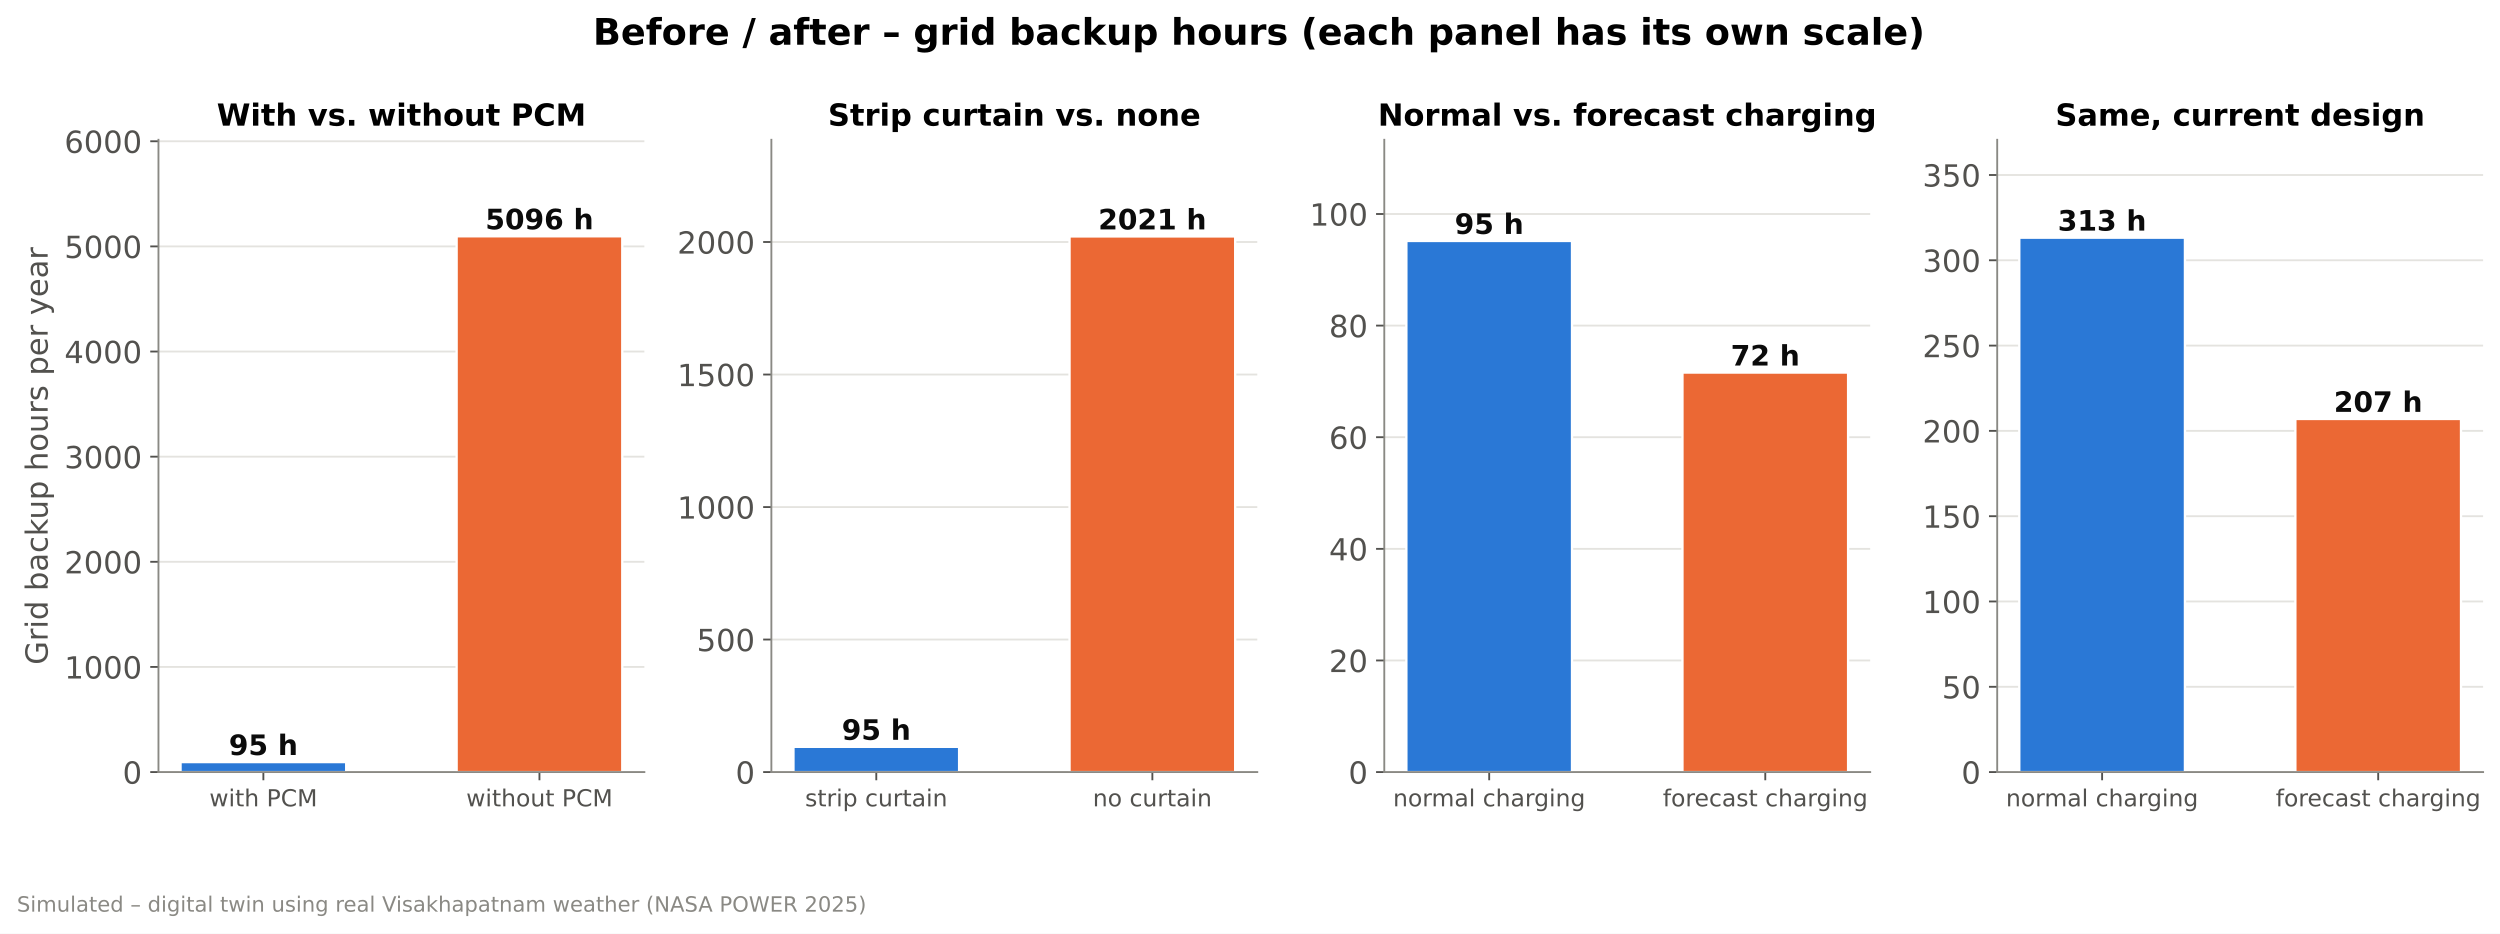
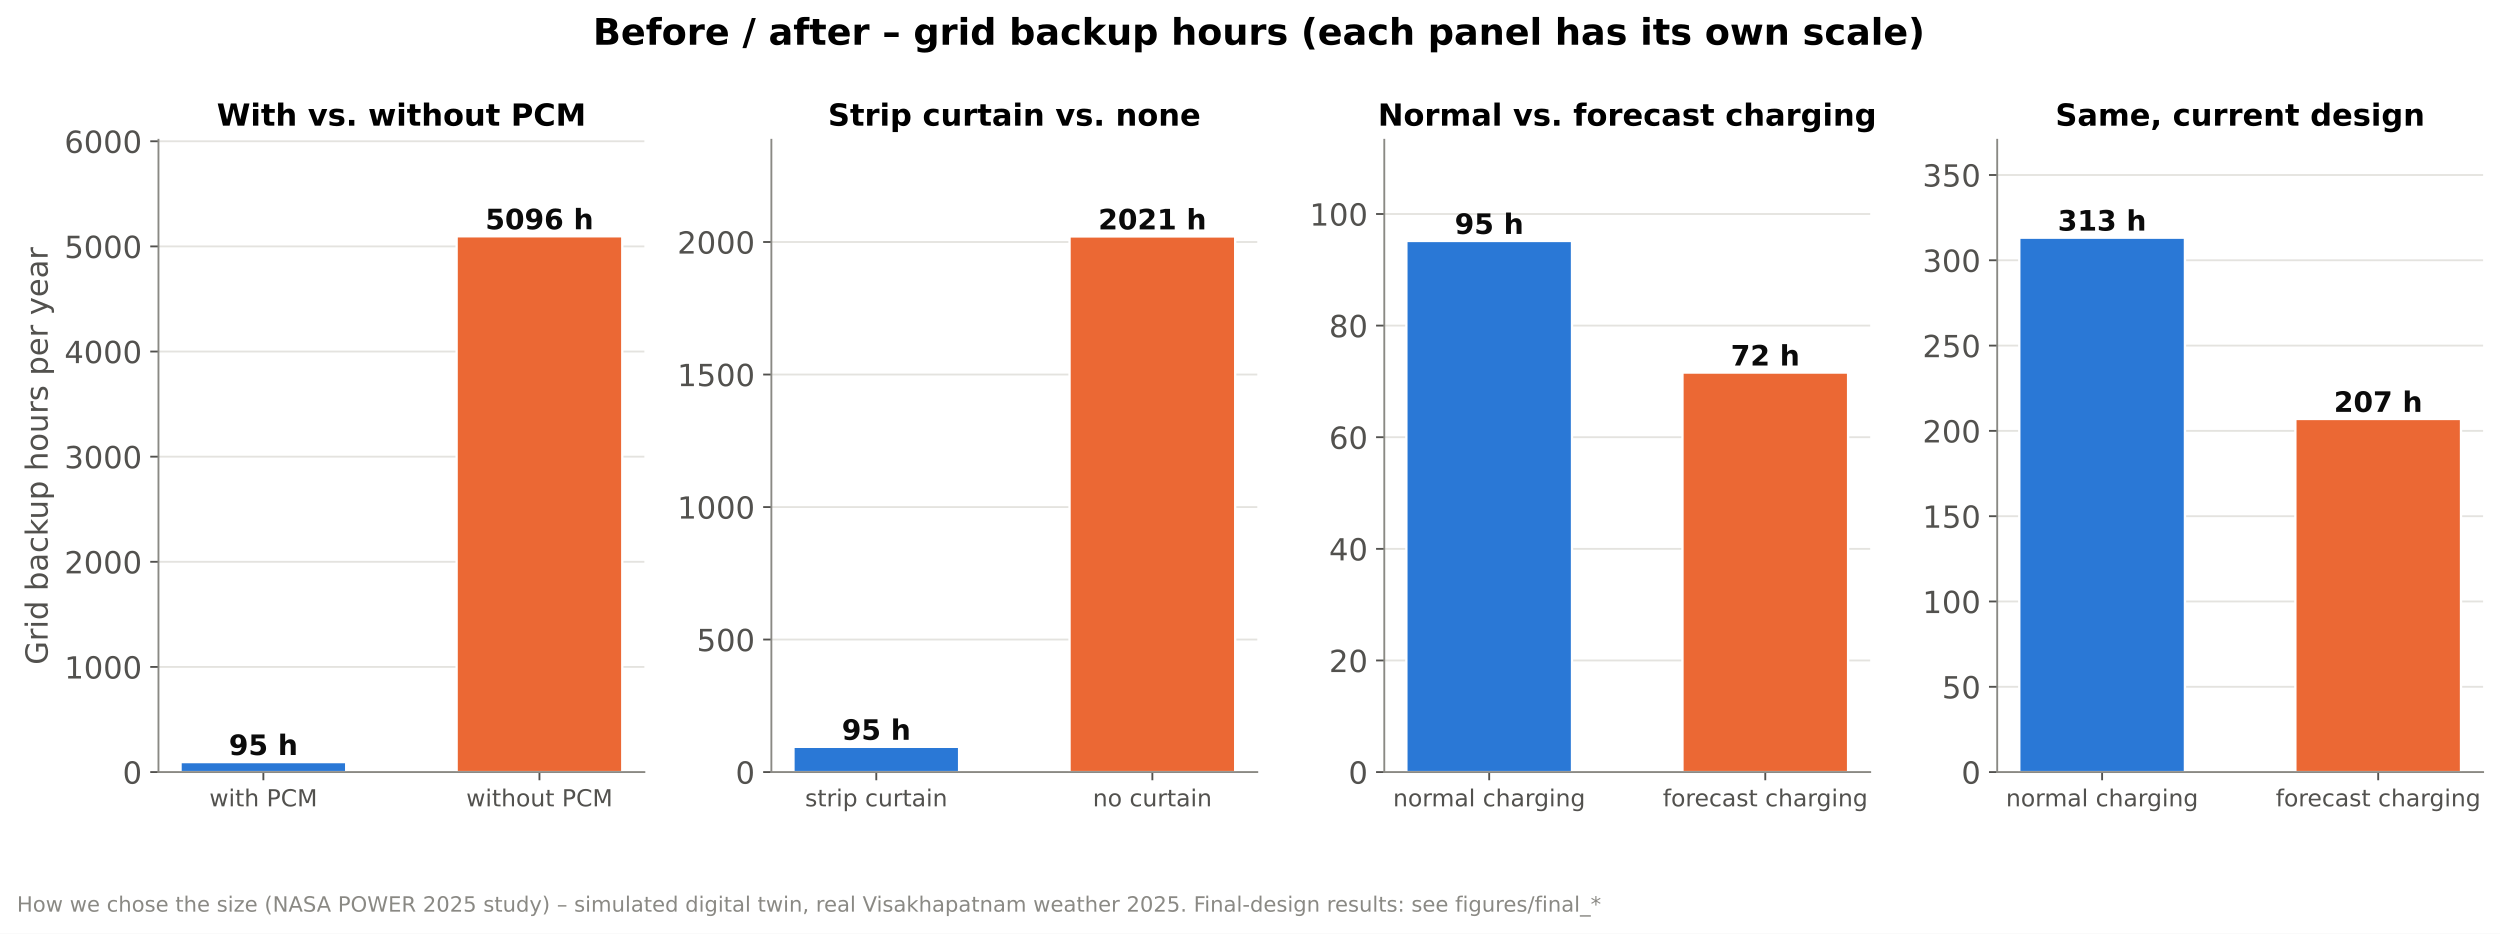
<svg xmlns="http://www.w3.org/2000/svg" xmlns:xlink="http://www.w3.org/1999/xlink" width="1065.185pt" height="397.801pt" viewBox="0 0 1065.185 397.801" version="1.1">
  <defs>
    <style type="text/css">*{stroke-linejoin: round; stroke-linecap: butt}</style>
  </defs>
  <g id="figure_1">
    <g id="patch_1">
      <path d="M 0 397.801  L 1065.185 397.801  L 1065.185 0  L 0 0  z " style="fill: #ffffff" />
    </g>
    <g id="axes_1">
      <g id="patch_2">
        <path d="M 67.516 328.96  L 274.547 328.96  L 274.547 59.557  L 67.516 59.557  z " style="fill: #ffffff" />
      </g>
      <g id="matplotlib.axis_1">
        <g id="xtick_1">
          <g id="line2d_1">
            <defs>
-               <path id="mecdb82e5e0" d="M 0 0  L 0 3.5  " style="stroke: #52514e; stroke-width: 0.8" />
+               <path id="mb449885c8e" d="M 0 0  L 0 3.5  " style="stroke: #52514e; stroke-width: 0.8" />
            </defs>
            <g>
-               <use xlink:href="#mecdb82e5e0" x="112.215" y="328.96" style="fill: #52514e; stroke: #52514e; stroke-width: 0.8" />
+               <use xlink:href="#mb449885c8e" x="112.215" y="328.96" style="fill: #52514e; stroke: #52514e; stroke-width: 0.8" />
            </g>
          </g>
          <g id="text_1">
            <text style="font-size: 10px; font-family: 'DejaVu Sans'; text-anchor: middle; fill: #52514e" x="112.215" y="343.558" transform="rotate(-0 112.2154 343.5584)">with PCM</text>
          </g>
        </g>
        <g id="xtick_2">
          <g id="line2d_2">
            <g>
-               <use xlink:href="#mecdb82e5e0" x="229.847" y="328.96" style="fill: #52514e; stroke: #52514e; stroke-width: 0.8" />
+               <use xlink:href="#mb449885c8e" x="229.847" y="328.96" style="fill: #52514e; stroke: #52514e; stroke-width: 0.8" />
            </g>
          </g>
          <g id="text_2">
            <text style="font-size: 10px; font-family: 'DejaVu Sans'; text-anchor: middle; fill: #52514e" x="229.847" y="343.558" transform="rotate(-0 229.8467 343.5584)">without PCM</text>
          </g>
        </g>
      </g>
      <g id="matplotlib.axis_2">
        <g id="ytick_1">
          <g id="line2d_3">
-             <path d="M 67.516 328.96  L 274.547 328.96  " clip-path="url(#p11e8950578)" style="fill: none; stroke: #e4e3df; stroke-width: 0.8; stroke-linecap: square" />
+             <path d="M 67.516 328.96  L 274.547 328.96  " clip-path="url(#peb8ffd7b90)" style="fill: none; stroke: #e4e3df; stroke-width: 0.8; stroke-linecap: square" />
          </g>
          <g id="line2d_4">
            <defs>
-               <path id="m3d854e8f27" d="M 0 0  L -3.5 0  " style="stroke: #52514e; stroke-width: 0.8" />
+               <path id="mc89d179b16" d="M 0 0  L -3.5 0  " style="stroke: #52514e; stroke-width: 0.8" />
            </defs>
            <g>
-               <use xlink:href="#m3d854e8f27" x="67.516" y="328.96" style="fill: #52514e; stroke: #52514e; stroke-width: 0.8" />
+               <use xlink:href="#mc89d179b16" x="67.516" y="328.96" style="fill: #52514e; stroke: #52514e; stroke-width: 0.8" />
            </g>
          </g>
          <g id="text_3">
            <text style="font-size: 13px; font-family: 'DejaVu Sans'; text-anchor: end; fill: #52514e" x="60.516" y="333.898" transform="rotate(-0 60.51555 333.8985)">0</text>
          </g>
        </g>
        <g id="ytick_2">
          <g id="line2d_5">
-             <path d="M 67.516 284.166  L 274.547 284.166  " clip-path="url(#p11e8950578)" style="fill: none; stroke: #e4e3df; stroke-width: 0.8; stroke-linecap: square" />
+             <path d="M 67.516 284.166  L 274.547 284.166  " clip-path="url(#peb8ffd7b90)" style="fill: none; stroke: #e4e3df; stroke-width: 0.8; stroke-linecap: square" />
          </g>
          <g id="line2d_6">
            <g>
-               <use xlink:href="#m3d854e8f27" x="67.516" y="284.166" style="fill: #52514e; stroke: #52514e; stroke-width: 0.8" />
+               <use xlink:href="#mc89d179b16" x="67.516" y="284.166" style="fill: #52514e; stroke: #52514e; stroke-width: 0.8" />
            </g>
          </g>
          <g id="text_4">
            <text style="font-size: 13px; font-family: 'DejaVu Sans'; text-anchor: end; fill: #52514e" x="60.516" y="289.105" transform="rotate(-0 60.51555 289.1047)">1000</text>
          </g>
        </g>
        <g id="ytick_3">
          <g id="line2d_7">
-             <path d="M 67.516 239.372  L 274.547 239.372  " clip-path="url(#p11e8950578)" style="fill: none; stroke: #e4e3df; stroke-width: 0.8; stroke-linecap: square" />
+             <path d="M 67.516 239.372  L 274.547 239.372  " clip-path="url(#peb8ffd7b90)" style="fill: none; stroke: #e4e3df; stroke-width: 0.8; stroke-linecap: square" />
          </g>
          <g id="line2d_8">
            <g>
-               <use xlink:href="#m3d854e8f27" x="67.516" y="239.372" style="fill: #52514e; stroke: #52514e; stroke-width: 0.8" />
+               <use xlink:href="#mc89d179b16" x="67.516" y="239.372" style="fill: #52514e; stroke: #52514e; stroke-width: 0.8" />
            </g>
          </g>
          <g id="text_5">
            <text style="font-size: 13px; font-family: 'DejaVu Sans'; text-anchor: end; fill: #52514e" x="60.516" y="244.311" transform="rotate(-0 60.51555 244.3109)">2000</text>
          </g>
        </g>
        <g id="ytick_4">
          <g id="line2d_9">
-             <path d="M 67.516 194.579  L 274.547 194.579  " clip-path="url(#p11e8950578)" style="fill: none; stroke: #e4e3df; stroke-width: 0.8; stroke-linecap: square" />
+             <path d="M 67.516 194.579  L 274.547 194.579  " clip-path="url(#peb8ffd7b90)" style="fill: none; stroke: #e4e3df; stroke-width: 0.8; stroke-linecap: square" />
          </g>
          <g id="line2d_10">
            <g>
-               <use xlink:href="#m3d854e8f27" x="67.516" y="194.579" style="fill: #52514e; stroke: #52514e; stroke-width: 0.8" />
+               <use xlink:href="#mc89d179b16" x="67.516" y="194.579" style="fill: #52514e; stroke: #52514e; stroke-width: 0.8" />
            </g>
          </g>
          <g id="text_6">
            <text style="font-size: 13px; font-family: 'DejaVu Sans'; text-anchor: end; fill: #52514e" x="60.516" y="199.517" transform="rotate(-0 60.51555 199.5171)">3000</text>
          </g>
        </g>
        <g id="ytick_5">
          <g id="line2d_11">
-             <path d="M 67.516 149.785  L 274.547 149.785  " clip-path="url(#p11e8950578)" style="fill: none; stroke: #e4e3df; stroke-width: 0.8; stroke-linecap: square" />
+             <path d="M 67.516 149.785  L 274.547 149.785  " clip-path="url(#peb8ffd7b90)" style="fill: none; stroke: #e4e3df; stroke-width: 0.8; stroke-linecap: square" />
          </g>
          <g id="line2d_12">
            <g>
-               <use xlink:href="#m3d854e8f27" x="67.516" y="149.785" style="fill: #52514e; stroke: #52514e; stroke-width: 0.8" />
+               <use xlink:href="#mc89d179b16" x="67.516" y="149.785" style="fill: #52514e; stroke: #52514e; stroke-width: 0.8" />
            </g>
          </g>
          <g id="text_7">
            <text style="font-size: 13px; font-family: 'DejaVu Sans'; text-anchor: end; fill: #52514e" x="60.516" y="154.723" transform="rotate(-0 60.51555 154.7232)">4000</text>
          </g>
        </g>
        <g id="ytick_6">
          <g id="line2d_13">
-             <path d="M 67.516 104.991  L 274.547 104.991  " clip-path="url(#p11e8950578)" style="fill: none; stroke: #e4e3df; stroke-width: 0.8; stroke-linecap: square" />
+             <path d="M 67.516 104.991  L 274.547 104.991  " clip-path="url(#peb8ffd7b90)" style="fill: none; stroke: #e4e3df; stroke-width: 0.8; stroke-linecap: square" />
          </g>
          <g id="line2d_14">
            <g>
-               <use xlink:href="#m3d854e8f27" x="67.516" y="104.991" style="fill: #52514e; stroke: #52514e; stroke-width: 0.8" />
+               <use xlink:href="#mc89d179b16" x="67.516" y="104.991" style="fill: #52514e; stroke: #52514e; stroke-width: 0.8" />
            </g>
          </g>
          <g id="text_8">
            <text style="font-size: 13px; font-family: 'DejaVu Sans'; text-anchor: end; fill: #52514e" x="60.516" y="109.929" transform="rotate(-0 60.51555 109.9294)">5000</text>
          </g>
        </g>
        <g id="ytick_7">
          <g id="line2d_15">
-             <path d="M 67.516 60.197  L 274.547 60.197  " clip-path="url(#p11e8950578)" style="fill: none; stroke: #e4e3df; stroke-width: 0.8; stroke-linecap: square" />
+             <path d="M 67.516 60.197  L 274.547 60.197  " clip-path="url(#peb8ffd7b90)" style="fill: none; stroke: #e4e3df; stroke-width: 0.8; stroke-linecap: square" />
          </g>
          <g id="line2d_16">
            <g>
-               <use xlink:href="#m3d854e8f27" x="67.516" y="60.197" style="fill: #52514e; stroke: #52514e; stroke-width: 0.8" />
+               <use xlink:href="#mc89d179b16" x="67.516" y="60.197" style="fill: #52514e; stroke: #52514e; stroke-width: 0.8" />
            </g>
          </g>
          <g id="text_9">
            <text style="font-size: 13px; font-family: 'DejaVu Sans'; text-anchor: end; fill: #52514e" x="60.516" y="65.136" transform="rotate(-0 60.51555 65.13563)">6000</text>
          </g>
        </g>
        <g id="text_10">
          <text style="font-size: 13px; font-family: 'DejaVu Sans'; text-anchor: middle; fill: #52514e" x="20.308" y="194.259" transform="rotate(-90 20.3075 194.2587)">Grid backup hours per year</text>
        </g>
      </g>
      <g id="patch_3">
-         <path d="M 76.926 328.96  L 147.505 328.96  L 147.505 324.697  L 76.926 324.697  z " clip-path="url(#p11e8950578)" style="fill: #2a78d6; stroke: #ffffff; stroke-linejoin: miter" />
+         <path d="M 76.926 328.96  L 147.505 328.96  L 147.505 324.697  L 76.926 324.697  z " clip-path="url(#peb8ffd7b90)" style="fill: #2a78d6; stroke: #ffffff; stroke-linejoin: miter" />
      </g>
      <g id="patch_4">
-         <path d="M 194.557 328.96  L 265.136 328.96  L 265.136 100.691  L 194.557 100.691  z " clip-path="url(#p11e8950578)" style="fill: #eb6834; stroke: #ffffff; stroke-linejoin: miter" />
+         <path d="M 194.557 328.96  L 265.136 328.96  L 265.136 100.691  L 194.557 100.691  z " clip-path="url(#peb8ffd7b90)" style="fill: #eb6834; stroke: #ffffff; stroke-linejoin: miter" />
      </g>
      <g id="patch_5">
        <path d="M 67.516 328.96  L 67.516 59.557  " style="fill: none; stroke: #8a8984; stroke-width: 0.8; stroke-linejoin: miter; stroke-linecap: square" />
      </g>
      <g id="patch_6">
        <path d="M 67.516 328.96  L 274.547 328.96  " style="fill: none; stroke: #8a8984; stroke-width: 0.8; stroke-linejoin: miter; stroke-linecap: square" />
      </g>
      <g id="text_11">
        <text style="font-weight: 700; font-size: 12px; font-family: 'DejaVu Sans'; text-anchor: middle; fill: #0b0b0b" x="112.215" y="321.697" transform="rotate(-0 112.2154 321.6971)">95 h</text>
      </g>
      <g id="text_12">
        <text style="font-weight: 700; font-size: 12px; font-family: 'DejaVu Sans'; text-anchor: middle; fill: #0b0b0b" x="229.847" y="97.691" transform="rotate(-0 229.8467 97.69076)">5096 h</text>
      </g>
      <g id="text_13">
        <text style="font-weight: 700; font-size: 13px; font-family: 'DejaVu Sans'; text-anchor: middle" x="171.031" y="53.557" transform="rotate(-0 171.0311 53.5575)">With vs. without PCM</text>
      </g>
    </g>
    <g id="axes_2">
      <g id="patch_7">
        <path d="M 328.662 328.96  L 535.693 328.96  L 535.693 59.557  L 328.662 59.557  z " style="fill: #ffffff" />
      </g>
      <g id="matplotlib.axis_3">
        <g id="xtick_3">
          <g id="line2d_17">
            <g>
-               <use xlink:href="#mecdb82e5e0" x="373.362" y="328.96" style="fill: #52514e; stroke: #52514e; stroke-width: 0.8" />
+               <use xlink:href="#mb449885c8e" x="373.362" y="328.96" style="fill: #52514e; stroke: #52514e; stroke-width: 0.8" />
            </g>
          </g>
          <g id="text_14">
            <text style="font-size: 10px; font-family: 'DejaVu Sans'; text-anchor: middle; fill: #52514e" x="373.362" y="343.558" transform="rotate(-0 373.3615 343.5584)">strip curtain</text>
          </g>
        </g>
        <g id="xtick_4">
          <g id="line2d_18">
            <g>
-               <use xlink:href="#mecdb82e5e0" x="490.993" y="328.96" style="fill: #52514e; stroke: #52514e; stroke-width: 0.8" />
+               <use xlink:href="#mb449885c8e" x="490.993" y="328.96" style="fill: #52514e; stroke: #52514e; stroke-width: 0.8" />
            </g>
          </g>
          <g id="text_15">
            <text style="font-size: 10px; font-family: 'DejaVu Sans'; text-anchor: middle; fill: #52514e" x="490.993" y="343.558" transform="rotate(-0 490.9928 343.5584)">no curtain</text>
          </g>
        </g>
      </g>
      <g id="matplotlib.axis_4">
        <g id="ytick_8">
          <g id="line2d_19">
-             <path d="M 328.662 328.96  L 535.693 328.96  " clip-path="url(#pc18d2770c7)" style="fill: none; stroke: #e4e3df; stroke-width: 0.8; stroke-linecap: square" />
+             <path d="M 328.662 328.96  L 535.693 328.96  " clip-path="url(#p5b0830c47f)" style="fill: none; stroke: #e4e3df; stroke-width: 0.8; stroke-linecap: square" />
          </g>
          <g id="line2d_20">
            <g>
-               <use xlink:href="#m3d854e8f27" x="328.662" y="328.96" style="fill: #52514e; stroke: #52514e; stroke-width: 0.8" />
+               <use xlink:href="#mc89d179b16" x="328.662" y="328.96" style="fill: #52514e; stroke: #52514e; stroke-width: 0.8" />
            </g>
          </g>
          <g id="text_16">
            <text style="font-size: 13px; font-family: 'DejaVu Sans'; text-anchor: end; fill: #52514e" x="321.662" y="333.898" transform="rotate(-0 321.6616 333.8985)">0</text>
          </g>
        </g>
        <g id="ytick_9">
          <g id="line2d_21">
-             <path d="M 328.662 272.5  L 535.693 272.5  " clip-path="url(#pc18d2770c7)" style="fill: none; stroke: #e4e3df; stroke-width: 0.8; stroke-linecap: square" />
+             <path d="M 328.662 272.5  L 535.693 272.5  " clip-path="url(#p5b0830c47f)" style="fill: none; stroke: #e4e3df; stroke-width: 0.8; stroke-linecap: square" />
          </g>
          <g id="line2d_22">
            <g>
-               <use xlink:href="#m3d854e8f27" x="328.662" y="272.5" style="fill: #52514e; stroke: #52514e; stroke-width: 0.8" />
+               <use xlink:href="#mc89d179b16" x="328.662" y="272.5" style="fill: #52514e; stroke: #52514e; stroke-width: 0.8" />
            </g>
          </g>
          <g id="text_17">
            <text style="font-size: 13px; font-family: 'DejaVu Sans'; text-anchor: end; fill: #52514e" x="321.662" y="277.438" transform="rotate(-0 321.6616 277.4384)">500</text>
          </g>
        </g>
        <g id="ytick_10">
          <g id="line2d_23">
-             <path d="M 328.662 216.04  L 535.693 216.04  " clip-path="url(#pc18d2770c7)" style="fill: none; stroke: #e4e3df; stroke-width: 0.8; stroke-linecap: square" />
+             <path d="M 328.662 216.04  L 535.693 216.04  " clip-path="url(#p5b0830c47f)" style="fill: none; stroke: #e4e3df; stroke-width: 0.8; stroke-linecap: square" />
          </g>
          <g id="line2d_24">
            <g>
-               <use xlink:href="#m3d854e8f27" x="328.662" y="216.04" style="fill: #52514e; stroke: #52514e; stroke-width: 0.8" />
+               <use xlink:href="#mc89d179b16" x="328.662" y="216.04" style="fill: #52514e; stroke: #52514e; stroke-width: 0.8" />
            </g>
          </g>
          <g id="text_18">
            <text style="font-size: 13px; font-family: 'DejaVu Sans'; text-anchor: end; fill: #52514e" x="321.662" y="220.978" transform="rotate(-0 321.6616 220.9784)">1000</text>
          </g>
        </g>
        <g id="ytick_11">
          <g id="line2d_25">
-             <path d="M 328.662 159.58  L 535.693 159.58  " clip-path="url(#pc18d2770c7)" style="fill: none; stroke: #e4e3df; stroke-width: 0.8; stroke-linecap: square" />
+             <path d="M 328.662 159.58  L 535.693 159.58  " clip-path="url(#p5b0830c47f)" style="fill: none; stroke: #e4e3df; stroke-width: 0.8; stroke-linecap: square" />
          </g>
          <g id="line2d_26">
            <g>
-               <use xlink:href="#m3d854e8f27" x="328.662" y="159.58" style="fill: #52514e; stroke: #52514e; stroke-width: 0.8" />
+               <use xlink:href="#mc89d179b16" x="328.662" y="159.58" style="fill: #52514e; stroke: #52514e; stroke-width: 0.8" />
            </g>
          </g>
          <g id="text_19">
            <text style="font-size: 13px; font-family: 'DejaVu Sans'; text-anchor: end; fill: #52514e" x="321.662" y="164.518" transform="rotate(-0 321.6616 164.5183)">1500</text>
          </g>
        </g>
        <g id="ytick_12">
          <g id="line2d_27">
-             <path d="M 328.662 103.12  L 535.693 103.12  " clip-path="url(#pc18d2770c7)" style="fill: none; stroke: #e4e3df; stroke-width: 0.8; stroke-linecap: square" />
+             <path d="M 328.662 103.12  L 535.693 103.12  " clip-path="url(#p5b0830c47f)" style="fill: none; stroke: #e4e3df; stroke-width: 0.8; stroke-linecap: square" />
          </g>
          <g id="line2d_28">
            <g>
-               <use xlink:href="#m3d854e8f27" x="328.662" y="103.12" style="fill: #52514e; stroke: #52514e; stroke-width: 0.8" />
+               <use xlink:href="#mc89d179b16" x="328.662" y="103.12" style="fill: #52514e; stroke: #52514e; stroke-width: 0.8" />
            </g>
          </g>
          <g id="text_20">
            <text style="font-size: 13px; font-family: 'DejaVu Sans'; text-anchor: end; fill: #52514e" x="321.662" y="108.058" transform="rotate(-0 321.6616 108.0583)">2000</text>
          </g>
        </g>
      </g>
      <g id="patch_8">
-         <path d="M 338.072 328.96  L 408.651 328.96  L 408.651 318.214  L 338.072 318.214  z " clip-path="url(#pc18d2770c7)" style="fill: #2a78d6; stroke: #ffffff; stroke-linejoin: miter" />
+         <path d="M 338.072 328.96  L 408.651 328.96  L 408.651 318.214  L 338.072 318.214  z " clip-path="url(#p5b0830c47f)" style="fill: #2a78d6; stroke: #ffffff; stroke-linejoin: miter" />
      </g>
      <g id="patch_9">
-         <path d="M 455.703 328.96  L 526.282 328.96  L 526.282 100.748  L 455.703 100.748  z " clip-path="url(#pc18d2770c7)" style="fill: #eb6834; stroke: #ffffff; stroke-linejoin: miter" />
+         <path d="M 455.703 328.96  L 526.282 328.96  L 526.282 100.748  L 455.703 100.748  z " clip-path="url(#p5b0830c47f)" style="fill: #eb6834; stroke: #ffffff; stroke-linejoin: miter" />
      </g>
      <g id="patch_10">
        <path d="M 328.662 328.96  L 328.662 59.557  " style="fill: none; stroke: #8a8984; stroke-width: 0.8; stroke-linejoin: miter; stroke-linecap: square" />
      </g>
      <g id="patch_11">
        <path d="M 328.662 328.96  L 535.693 328.96  " style="fill: none; stroke: #8a8984; stroke-width: 0.8; stroke-linejoin: miter; stroke-linecap: square" />
      </g>
      <g id="text_21">
        <text style="font-weight: 700; font-size: 12px; font-family: 'DejaVu Sans'; text-anchor: middle; fill: #0b0b0b" x="373.362" y="315.214" transform="rotate(-0 373.3615 315.2137)">95 h</text>
      </g>
      <g id="text_22">
        <text style="font-weight: 700; font-size: 12px; font-family: 'DejaVu Sans'; text-anchor: middle; fill: #0b0b0b" x="490.993" y="97.748" transform="rotate(-0 490.9928 97.74849)">2021 h</text>
      </g>
      <g id="text_23">
        <text style="font-weight: 700; font-size: 13px; font-family: 'DejaVu Sans'; text-anchor: middle" x="432.177" y="53.557" transform="rotate(-0 432.1771 53.5575)">Strip curtain vs. none</text>
      </g>
    </g>
    <g id="axes_3">
      <g id="patch_12">
        <path d="M 589.808 328.96  L 796.839 328.96  L 796.839 59.557  L 589.808 59.557  z " style="fill: #ffffff" />
      </g>
      <g id="matplotlib.axis_5">
        <g id="xtick_5">
          <g id="line2d_29">
            <g>
-               <use xlink:href="#mecdb82e5e0" x="634.508" y="328.96" style="fill: #52514e; stroke: #52514e; stroke-width: 0.8" />
+               <use xlink:href="#mb449885c8e" x="634.508" y="328.96" style="fill: #52514e; stroke: #52514e; stroke-width: 0.8" />
            </g>
          </g>
          <g id="text_24">
            <text style="font-size: 10px; font-family: 'DejaVu Sans'; text-anchor: middle; fill: #52514e" x="634.508" y="343.558" transform="rotate(-0 634.5076 343.5584)">normal charging</text>
          </g>
        </g>
        <g id="xtick_6">
          <g id="line2d_30">
            <g>
-               <use xlink:href="#mecdb82e5e0" x="752.139" y="328.96" style="fill: #52514e; stroke: #52514e; stroke-width: 0.8" />
+               <use xlink:href="#mb449885c8e" x="752.139" y="328.96" style="fill: #52514e; stroke: #52514e; stroke-width: 0.8" />
            </g>
          </g>
          <g id="text_25">
            <text style="font-size: 10px; font-family: 'DejaVu Sans'; text-anchor: middle; fill: #52514e" x="752.139" y="343.558" transform="rotate(-0 752.1389 343.5584)">forecast charging</text>
          </g>
        </g>
      </g>
      <g id="matplotlib.axis_6">
        <g id="ytick_13">
          <g id="line2d_31">
-             <path d="M 589.808 328.96  L 796.839 328.96  " clip-path="url(#p59af6ec25d)" style="fill: none; stroke: #e4e3df; stroke-width: 0.8; stroke-linecap: square" />
+             <path d="M 589.808 328.96  L 796.839 328.96  " clip-path="url(#p80b7c31c2a)" style="fill: none; stroke: #e4e3df; stroke-width: 0.8; stroke-linecap: square" />
          </g>
          <g id="line2d_32">
            <g>
-               <use xlink:href="#m3d854e8f27" x="589.808" y="328.96" style="fill: #52514e; stroke: #52514e; stroke-width: 0.8" />
+               <use xlink:href="#mc89d179b16" x="589.808" y="328.96" style="fill: #52514e; stroke: #52514e; stroke-width: 0.8" />
            </g>
          </g>
          <g id="text_26">
            <text style="font-size: 13px; font-family: 'DejaVu Sans'; text-anchor: end; fill: #52514e" x="582.808" y="333.898" transform="rotate(-0 582.8077 333.8985)">0</text>
          </g>
        </g>
        <g id="ytick_14">
          <g id="line2d_33">
-             <path d="M 589.808 281.403  L 796.839 281.403  " clip-path="url(#p59af6ec25d)" style="fill: none; stroke: #e4e3df; stroke-width: 0.8; stroke-linecap: square" />
+             <path d="M 589.808 281.403  L 796.839 281.403  " clip-path="url(#p80b7c31c2a)" style="fill: none; stroke: #e4e3df; stroke-width: 0.8; stroke-linecap: square" />
          </g>
          <g id="line2d_34">
            <g>
-               <use xlink:href="#m3d854e8f27" x="589.808" y="281.403" style="fill: #52514e; stroke: #52514e; stroke-width: 0.8" />
+               <use xlink:href="#mc89d179b16" x="589.808" y="281.403" style="fill: #52514e; stroke: #52514e; stroke-width: 0.8" />
            </g>
          </g>
          <g id="text_27">
            <text style="font-size: 13px; font-family: 'DejaVu Sans'; text-anchor: end; fill: #52514e" x="582.808" y="286.342" transform="rotate(-0 582.8077 286.3416)">20</text>
          </g>
        </g>
        <g id="ytick_15">
          <g id="line2d_35">
-             <path d="M 589.808 233.846  L 796.839 233.846  " clip-path="url(#p59af6ec25d)" style="fill: none; stroke: #e4e3df; stroke-width: 0.8; stroke-linecap: square" />
+             <path d="M 589.808 233.846  L 796.839 233.846  " clip-path="url(#p80b7c31c2a)" style="fill: none; stroke: #e4e3df; stroke-width: 0.8; stroke-linecap: square" />
          </g>
          <g id="line2d_36">
            <g>
-               <use xlink:href="#m3d854e8f27" x="589.808" y="233.846" style="fill: #52514e; stroke: #52514e; stroke-width: 0.8" />
+               <use xlink:href="#mc89d179b16" x="589.808" y="233.846" style="fill: #52514e; stroke: #52514e; stroke-width: 0.8" />
            </g>
          </g>
          <g id="text_28">
            <text style="font-size: 13px; font-family: 'DejaVu Sans'; text-anchor: end; fill: #52514e" x="582.808" y="238.785" transform="rotate(-0 582.8077 238.7848)">40</text>
          </g>
        </g>
        <g id="ytick_16">
          <g id="line2d_37">
-             <path d="M 589.808 186.289  L 796.839 186.289  " clip-path="url(#p59af6ec25d)" style="fill: none; stroke: #e4e3df; stroke-width: 0.8; stroke-linecap: square" />
+             <path d="M 589.808 186.289  L 796.839 186.289  " clip-path="url(#p80b7c31c2a)" style="fill: none; stroke: #e4e3df; stroke-width: 0.8; stroke-linecap: square" />
          </g>
          <g id="line2d_38">
            <g>
-               <use xlink:href="#m3d854e8f27" x="589.808" y="186.289" style="fill: #52514e; stroke: #52514e; stroke-width: 0.8" />
+               <use xlink:href="#mc89d179b16" x="589.808" y="186.289" style="fill: #52514e; stroke: #52514e; stroke-width: 0.8" />
            </g>
          </g>
          <g id="text_29">
            <text style="font-size: 13px; font-family: 'DejaVu Sans'; text-anchor: end; fill: #52514e" x="582.808" y="191.228" transform="rotate(-0 582.8077 191.228)">60</text>
          </g>
        </g>
        <g id="ytick_17">
          <g id="line2d_39">
-             <path d="M 589.808 138.733  L 796.839 138.733  " clip-path="url(#p59af6ec25d)" style="fill: none; stroke: #e4e3df; stroke-width: 0.8; stroke-linecap: square" />
+             <path d="M 589.808 138.733  L 796.839 138.733  " clip-path="url(#p80b7c31c2a)" style="fill: none; stroke: #e4e3df; stroke-width: 0.8; stroke-linecap: square" />
          </g>
          <g id="line2d_40">
            <g>
-               <use xlink:href="#m3d854e8f27" x="589.808" y="138.733" style="fill: #52514e; stroke: #52514e; stroke-width: 0.8" />
+               <use xlink:href="#mc89d179b16" x="589.808" y="138.733" style="fill: #52514e; stroke: #52514e; stroke-width: 0.8" />
            </g>
          </g>
          <g id="text_30">
            <text style="font-size: 13px; font-family: 'DejaVu Sans'; text-anchor: end; fill: #52514e" x="582.808" y="143.671" transform="rotate(-0 582.8077 143.6711)">80</text>
          </g>
        </g>
        <g id="ytick_18">
          <g id="line2d_41">
-             <path d="M 589.808 91.176  L 796.839 91.176  " clip-path="url(#p59af6ec25d)" style="fill: none; stroke: #e4e3df; stroke-width: 0.8; stroke-linecap: square" />
+             <path d="M 589.808 91.176  L 796.839 91.176  " clip-path="url(#p80b7c31c2a)" style="fill: none; stroke: #e4e3df; stroke-width: 0.8; stroke-linecap: square" />
          </g>
          <g id="line2d_42">
            <g>
-               <use xlink:href="#m3d854e8f27" x="589.808" y="91.176" style="fill: #52514e; stroke: #52514e; stroke-width: 0.8" />
+               <use xlink:href="#mc89d179b16" x="589.808" y="91.176" style="fill: #52514e; stroke: #52514e; stroke-width: 0.8" />
            </g>
          </g>
          <g id="text_31">
            <text style="font-size: 13px; font-family: 'DejaVu Sans'; text-anchor: end; fill: #52514e" x="582.808" y="96.114" transform="rotate(-0 582.8077 96.11428)">100</text>
          </g>
        </g>
      </g>
      <g id="patch_13">
-         <path d="M 599.218 328.96  L 669.797 328.96  L 669.797 102.668  L 599.218 102.668  z " clip-path="url(#p59af6ec25d)" style="fill: #2a78d6; stroke: #ffffff; stroke-linejoin: miter" />
+         <path d="M 599.218 328.96  L 669.797 328.96  L 669.797 102.668  L 599.218 102.668  z " clip-path="url(#p80b7c31c2a)" style="fill: #2a78d6; stroke: #ffffff; stroke-linejoin: miter" />
      </g>
      <g id="patch_14">
-         <path d="M 716.849 328.96  L 787.428 328.96  L 787.428 158.747  L 716.849 158.747  z " clip-path="url(#p59af6ec25d)" style="fill: #eb6834; stroke: #ffffff; stroke-linejoin: miter" />
+         <path d="M 716.849 328.96  L 787.428 328.96  L 787.428 158.747  L 716.849 158.747  z " clip-path="url(#p80b7c31c2a)" style="fill: #eb6834; stroke: #ffffff; stroke-linejoin: miter" />
      </g>
      <g id="patch_15">
        <path d="M 589.808 328.96  L 589.808 59.557  " style="fill: none; stroke: #8a8984; stroke-width: 0.8; stroke-linejoin: miter; stroke-linecap: square" />
      </g>
      <g id="patch_16">
        <path d="M 589.808 328.96  L 796.839 328.96  " style="fill: none; stroke: #8a8984; stroke-width: 0.8; stroke-linejoin: miter; stroke-linecap: square" />
      </g>
      <g id="text_32">
        <text style="font-weight: 700; font-size: 12px; font-family: 'DejaVu Sans'; text-anchor: middle; fill: #0b0b0b" x="634.508" y="99.668" transform="rotate(-0 634.5076 99.66792)">95 h</text>
      </g>
      <g id="text_33">
        <text style="font-weight: 700; font-size: 12px; font-family: 'DejaVu Sans'; text-anchor: middle; fill: #0b0b0b" x="752.139" y="155.747" transform="rotate(-0 752.1389 155.7469)">72 h</text>
      </g>
      <g id="text_34">
        <text style="font-weight: 700; font-size: 13px; font-family: 'DejaVu Sans'; text-anchor: middle" x="693.323" y="53.557" transform="rotate(-0 693.3232 53.5575)">Normal vs. forecast charging</text>
      </g>
    </g>
    <g id="axes_4">
      <g id="patch_17">
        <path d="M 850.954 328.96  L 1057.985 328.96  L 1057.985 59.557  L 850.954 59.557  z " style="fill: #ffffff" />
      </g>
      <g id="matplotlib.axis_7">
        <g id="xtick_7">
          <g id="line2d_43">
            <g>
-               <use xlink:href="#mecdb82e5e0" x="895.654" y="328.96" style="fill: #52514e; stroke: #52514e; stroke-width: 0.8" />
+               <use xlink:href="#mb449885c8e" x="895.654" y="328.96" style="fill: #52514e; stroke: #52514e; stroke-width: 0.8" />
            </g>
          </g>
          <g id="text_35">
            <text style="font-size: 10px; font-family: 'DejaVu Sans'; text-anchor: middle; fill: #52514e" x="895.654" y="343.558" transform="rotate(-0 895.6536 343.5584)">normal charging</text>
          </g>
        </g>
        <g id="xtick_8">
          <g id="line2d_44">
            <g>
-               <use xlink:href="#mecdb82e5e0" x="1013.285" y="328.96" style="fill: #52514e; stroke: #52514e; stroke-width: 0.8" />
+               <use xlink:href="#mb449885c8e" x="1013.285" y="328.96" style="fill: #52514e; stroke: #52514e; stroke-width: 0.8" />
            </g>
          </g>
          <g id="text_36">
            <text style="font-size: 10px; font-family: 'DejaVu Sans'; text-anchor: middle; fill: #52514e" x="1013.285" y="343.558" transform="rotate(-0 1013.285 343.5584)">forecast charging</text>
          </g>
        </g>
      </g>
      <g id="matplotlib.axis_8">
        <g id="ytick_19">
          <g id="line2d_45">
-             <path d="M 850.954 328.96  L 1057.985 328.96  " clip-path="url(#p3cfd099c13)" style="fill: none; stroke: #e4e3df; stroke-width: 0.8; stroke-linecap: square" />
+             <path d="M 850.954 328.96  L 1057.985 328.96  " clip-path="url(#p1b53c3c0a3)" style="fill: none; stroke: #e4e3df; stroke-width: 0.8; stroke-linecap: square" />
          </g>
          <g id="line2d_46">
            <g>
-               <use xlink:href="#m3d854e8f27" x="850.954" y="328.96" style="fill: #52514e; stroke: #52514e; stroke-width: 0.8" />
+               <use xlink:href="#mc89d179b16" x="850.954" y="328.96" style="fill: #52514e; stroke: #52514e; stroke-width: 0.8" />
            </g>
          </g>
          <g id="text_37">
            <text style="font-size: 13px; font-family: 'DejaVu Sans'; text-anchor: end; fill: #52514e" x="843.954" y="333.898" transform="rotate(-0 843.9538 333.8985)">0</text>
          </g>
        </g>
        <g id="ytick_20">
          <g id="line2d_47">
-             <path d="M 850.954 292.617  L 1057.985 292.617  " clip-path="url(#p3cfd099c13)" style="fill: none; stroke: #e4e3df; stroke-width: 0.8; stroke-linecap: square" />
+             <path d="M 850.954 292.617  L 1057.985 292.617  " clip-path="url(#p1b53c3c0a3)" style="fill: none; stroke: #e4e3df; stroke-width: 0.8; stroke-linecap: square" />
          </g>
          <g id="line2d_48">
            <g>
-               <use xlink:href="#m3d854e8f27" x="850.954" y="292.617" style="fill: #52514e; stroke: #52514e; stroke-width: 0.8" />
+               <use xlink:href="#mc89d179b16" x="850.954" y="292.617" style="fill: #52514e; stroke: #52514e; stroke-width: 0.8" />
            </g>
          </g>
          <g id="text_38">
            <text style="font-size: 13px; font-family: 'DejaVu Sans'; text-anchor: end; fill: #52514e" x="843.954" y="297.555" transform="rotate(-0 843.9538 297.5551)">50</text>
          </g>
        </g>
        <g id="ytick_21">
          <g id="line2d_49">
-             <path d="M 850.954 256.273  L 1057.985 256.273  " clip-path="url(#p3cfd099c13)" style="fill: none; stroke: #e4e3df; stroke-width: 0.8; stroke-linecap: square" />
+             <path d="M 850.954 256.273  L 1057.985 256.273  " clip-path="url(#p1b53c3c0a3)" style="fill: none; stroke: #e4e3df; stroke-width: 0.8; stroke-linecap: square" />
          </g>
          <g id="line2d_50">
            <g>
-               <use xlink:href="#m3d854e8f27" x="850.954" y="256.273" style="fill: #52514e; stroke: #52514e; stroke-width: 0.8" />
+               <use xlink:href="#mc89d179b16" x="850.954" y="256.273" style="fill: #52514e; stroke: #52514e; stroke-width: 0.8" />
            </g>
          </g>
          <g id="text_39">
            <text style="font-size: 13px; font-family: 'DejaVu Sans'; text-anchor: end; fill: #52514e" x="843.954" y="261.212" transform="rotate(-0 843.9538 261.2117)">100</text>
          </g>
        </g>
        <g id="ytick_22">
          <g id="line2d_51">
-             <path d="M 850.954 219.93  L 1057.985 219.93  " clip-path="url(#p3cfd099c13)" style="fill: none; stroke: #e4e3df; stroke-width: 0.8; stroke-linecap: square" />
+             <path d="M 850.954 219.93  L 1057.985 219.93  " clip-path="url(#p1b53c3c0a3)" style="fill: none; stroke: #e4e3df; stroke-width: 0.8; stroke-linecap: square" />
          </g>
          <g id="line2d_52">
            <g>
-               <use xlink:href="#m3d854e8f27" x="850.954" y="219.93" style="fill: #52514e; stroke: #52514e; stroke-width: 0.8" />
+               <use xlink:href="#mc89d179b16" x="850.954" y="219.93" style="fill: #52514e; stroke: #52514e; stroke-width: 0.8" />
            </g>
          </g>
          <g id="text_40">
            <text style="font-size: 13px; font-family: 'DejaVu Sans'; text-anchor: end; fill: #52514e" x="843.954" y="224.868" transform="rotate(-0 843.9538 224.8684)">150</text>
          </g>
        </g>
        <g id="ytick_23">
          <g id="line2d_53">
-             <path d="M 850.954 183.587  L 1057.985 183.587  " clip-path="url(#p3cfd099c13)" style="fill: none; stroke: #e4e3df; stroke-width: 0.8; stroke-linecap: square" />
+             <path d="M 850.954 183.587  L 1057.985 183.587  " clip-path="url(#p1b53c3c0a3)" style="fill: none; stroke: #e4e3df; stroke-width: 0.8; stroke-linecap: square" />
          </g>
          <g id="line2d_54">
            <g>
-               <use xlink:href="#m3d854e8f27" x="850.954" y="183.587" style="fill: #52514e; stroke: #52514e; stroke-width: 0.8" />
+               <use xlink:href="#mc89d179b16" x="850.954" y="183.587" style="fill: #52514e; stroke: #52514e; stroke-width: 0.8" />
            </g>
          </g>
          <g id="text_41">
            <text style="font-size: 13px; font-family: 'DejaVu Sans'; text-anchor: end; fill: #52514e" x="843.954" y="188.525" transform="rotate(-0 843.9538 188.525)">200</text>
          </g>
        </g>
        <g id="ytick_24">
          <g id="line2d_55">
-             <path d="M 850.954 147.243  L 1057.985 147.243  " clip-path="url(#p3cfd099c13)" style="fill: none; stroke: #e4e3df; stroke-width: 0.8; stroke-linecap: square" />
+             <path d="M 850.954 147.243  L 1057.985 147.243  " clip-path="url(#p1b53c3c0a3)" style="fill: none; stroke: #e4e3df; stroke-width: 0.8; stroke-linecap: square" />
          </g>
          <g id="line2d_56">
            <g>
-               <use xlink:href="#m3d854e8f27" x="850.954" y="147.243" style="fill: #52514e; stroke: #52514e; stroke-width: 0.8" />
+               <use xlink:href="#mc89d179b16" x="850.954" y="147.243" style="fill: #52514e; stroke: #52514e; stroke-width: 0.8" />
            </g>
          </g>
          <g id="text_42">
            <text style="font-size: 13px; font-family: 'DejaVu Sans'; text-anchor: end; fill: #52514e" x="843.954" y="152.182" transform="rotate(-0 843.9538 152.1816)">250</text>
          </g>
        </g>
        <g id="ytick_25">
          <g id="line2d_57">
-             <path d="M 850.954 110.9  L 1057.985 110.9  " clip-path="url(#p3cfd099c13)" style="fill: none; stroke: #e4e3df; stroke-width: 0.8; stroke-linecap: square" />
+             <path d="M 850.954 110.9  L 1057.985 110.9  " clip-path="url(#p1b53c3c0a3)" style="fill: none; stroke: #e4e3df; stroke-width: 0.8; stroke-linecap: square" />
          </g>
          <g id="line2d_58">
            <g>
-               <use xlink:href="#m3d854e8f27" x="850.954" y="110.9" style="fill: #52514e; stroke: #52514e; stroke-width: 0.8" />
+               <use xlink:href="#mc89d179b16" x="850.954" y="110.9" style="fill: #52514e; stroke: #52514e; stroke-width: 0.8" />
            </g>
          </g>
          <g id="text_43">
            <text style="font-size: 13px; font-family: 'DejaVu Sans'; text-anchor: end; fill: #52514e" x="843.954" y="115.838" transform="rotate(-0 843.9538 115.8383)">300</text>
          </g>
        </g>
        <g id="ytick_26">
          <g id="line2d_59">
-             <path d="M 850.954 74.556  L 1057.985 74.556  " clip-path="url(#p3cfd099c13)" style="fill: none; stroke: #e4e3df; stroke-width: 0.8; stroke-linecap: square" />
+             <path d="M 850.954 74.556  L 1057.985 74.556  " clip-path="url(#p1b53c3c0a3)" style="fill: none; stroke: #e4e3df; stroke-width: 0.8; stroke-linecap: square" />
          </g>
          <g id="line2d_60">
            <g>
-               <use xlink:href="#m3d854e8f27" x="850.954" y="74.556" style="fill: #52514e; stroke: #52514e; stroke-width: 0.8" />
+               <use xlink:href="#mc89d179b16" x="850.954" y="74.556" style="fill: #52514e; stroke: #52514e; stroke-width: 0.8" />
            </g>
          </g>
          <g id="text_44">
            <text style="font-size: 13px; font-family: 'DejaVu Sans'; text-anchor: end; fill: #52514e" x="843.954" y="79.495" transform="rotate(-0 843.9538 79.49488)">350</text>
          </g>
        </g>
      </g>
      <g id="patch_18">
-         <path d="M 860.364 328.96  L 930.943 328.96  L 930.943 101.269  L 860.364 101.269  z " clip-path="url(#p3cfd099c13)" style="fill: #2a78d6; stroke: #ffffff; stroke-linejoin: miter" />
+         <path d="M 860.364 328.96  L 930.943 328.96  L 930.943 101.269  L 860.364 101.269  z " clip-path="url(#p1b53c3c0a3)" style="fill: #2a78d6; stroke: #ffffff; stroke-linejoin: miter" />
      </g>
      <g id="patch_19">
-         <path d="M 977.996 328.96  L 1048.574 328.96  L 1048.574 178.498  L 977.996 178.498  z " clip-path="url(#p3cfd099c13)" style="fill: #eb6834; stroke: #ffffff; stroke-linejoin: miter" />
+         <path d="M 977.996 328.96  L 1048.574 328.96  L 1048.574 178.498  L 977.996 178.498  z " clip-path="url(#p1b53c3c0a3)" style="fill: #eb6834; stroke: #ffffff; stroke-linejoin: miter" />
      </g>
      <g id="patch_20">
        <path d="M 850.954 328.96  L 850.954 59.557  " style="fill: none; stroke: #8a8984; stroke-width: 0.8; stroke-linejoin: miter; stroke-linecap: square" />
      </g>
      <g id="patch_21">
        <path d="M 850.954 328.96  L 1057.985 328.96  " style="fill: none; stroke: #8a8984; stroke-width: 0.8; stroke-linejoin: miter; stroke-linecap: square" />
      </g>
      <g id="text_45">
        <text style="font-weight: 700; font-size: 12px; font-family: 'DejaVu Sans'; text-anchor: middle; fill: #0b0b0b" x="895.654" y="98.269" transform="rotate(-0 895.6536 98.26879)">313 h</text>
      </g>
      <g id="text_46">
        <text style="font-weight: 700; font-size: 12px; font-family: 'DejaVu Sans'; text-anchor: middle; fill: #0b0b0b" x="1013.285" y="175.498" transform="rotate(-0 1013.285 175.4984)">207 h</text>
      </g>
      <g id="text_47">
        <text style="font-weight: 700; font-size: 13px; font-family: 'DejaVu Sans'; text-anchor: middle" x="954.469" y="53.557" transform="rotate(-0 954.4693 53.5575)">Same, current design</text>
      </g>
    </g>
    <g id="text_48">
      <text style="font-weight: 700; font-size: 15.6px; font-family: 'DejaVu Sans'; text-anchor: middle" x="536.4" y="19.054" transform="rotate(-0 536.4 19.05356)">Before / after – grid backup hours (each panel has its own scale)</text>
    </g>
    <g id="text_49">
-       <text style="font-size: 9px; font-family: 'DejaVu Sans'; text-anchor: start; fill: #8a8984" x="7.2" y="388.439" transform="rotate(-0 7.2 388.4386)">Simulated – digital twin using real Visakhapatnam weather (NASA POWER 2025)</text>
+       <text style="font-size: 9px; font-family: 'DejaVu Sans'; text-anchor: start; fill: #8a8984" x="7.2" y="388.439" transform="rotate(-0 7.2 388.4386)">How we chose the size (NASA POWER 2025 study) – simulated digital twin, real Visakhapatnam weather 2025. Final-design results: see figures/final_*</text>
    </g>
  </g>
  <defs>
-     <clipPath id="p11e8950578">
+     <clipPath id="peb8ffd7b90">
      <rect x="67.516" y="59.557" width="207.031" height="269.402" />
    </clipPath>
-     <clipPath id="pc18d2770c7">
+     <clipPath id="p5b0830c47f">
      <rect x="328.662" y="59.557" width="207.031" height="269.402" />
    </clipPath>
-     <clipPath id="p59af6ec25d">
+     <clipPath id="p80b7c31c2a">
      <rect x="589.808" y="59.557" width="207.031" height="269.402" />
    </clipPath>
-     <clipPath id="p3cfd099c13">
+     <clipPath id="p1b53c3c0a3">
      <rect x="850.954" y="59.557" width="207.031" height="269.402" />
    </clipPath>
  </defs>
</svg>
